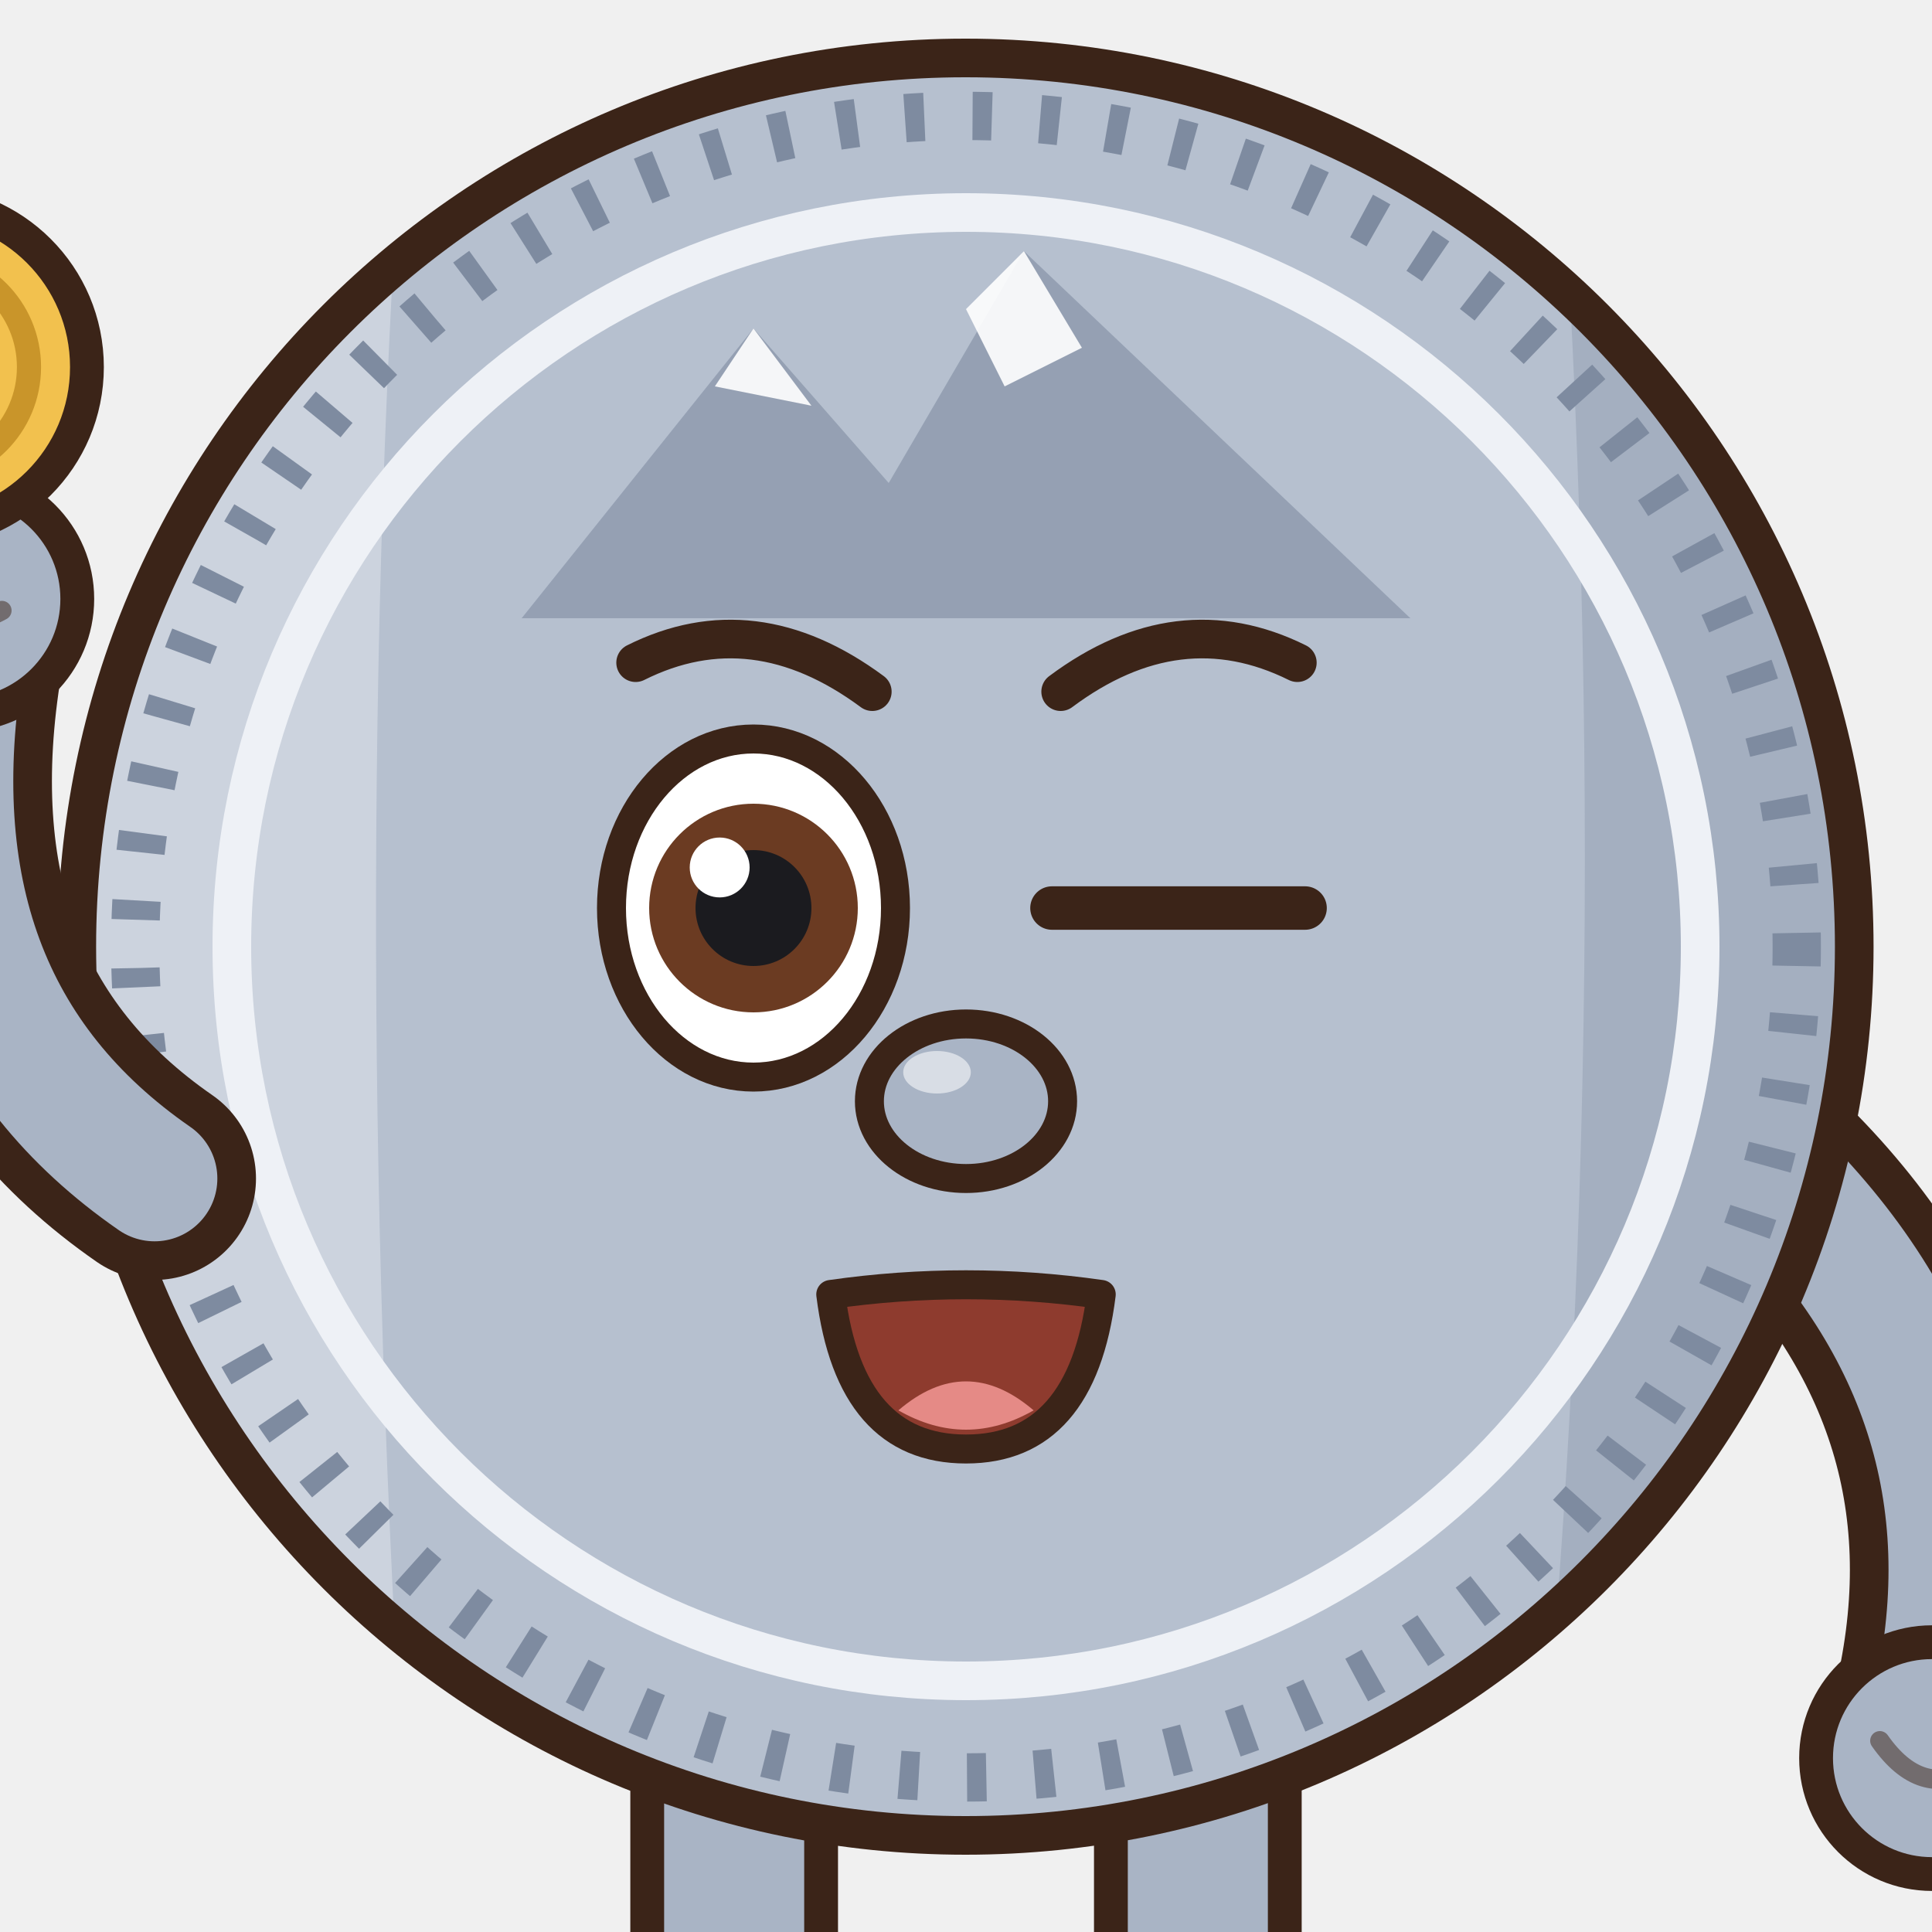
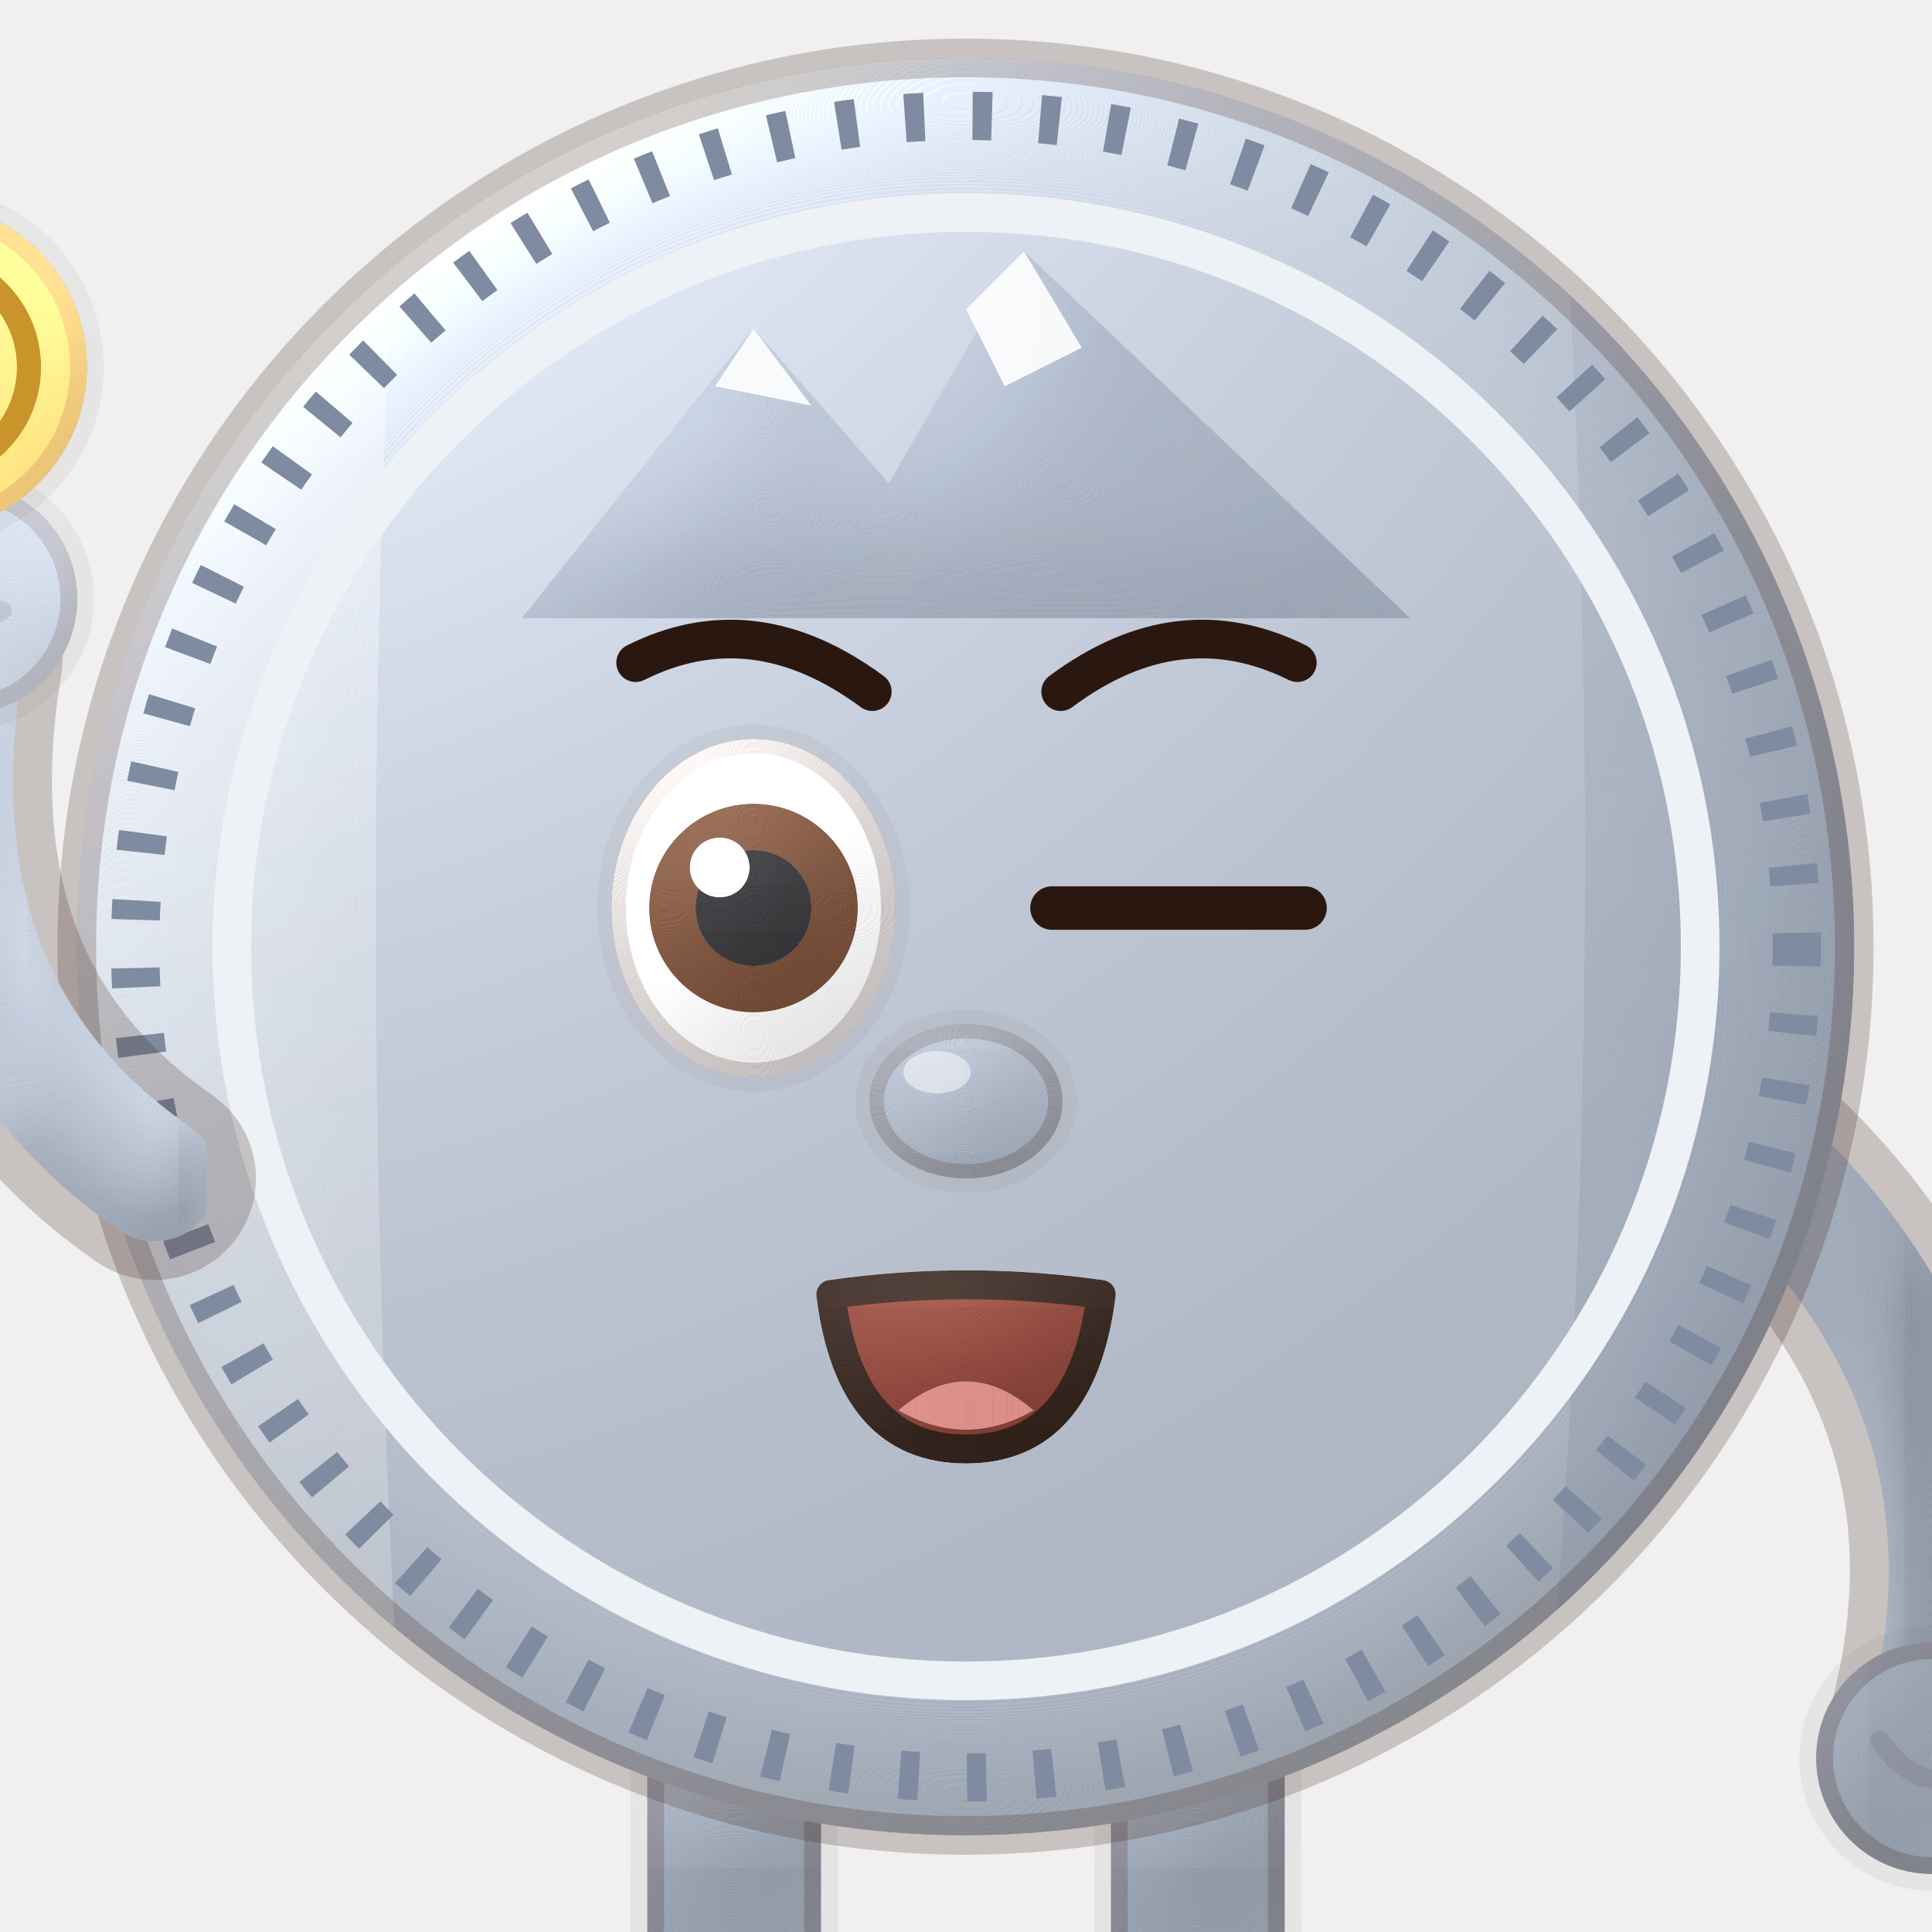
<svg xmlns="http://www.w3.org/2000/svg" viewBox="0 0 64 64" width="48" height="48" role="img" aria-label="Zurich, Finance, checking">
  <defs>
    <filter id="sm-zurich-s" x="-50%" y="-50%" width="200%" height="200%">
      <feGaussianBlur stdDeviation="6" />
    </filter>
+     <filter id="sm-zurich-clay" x="-25%" y="-25%" width="150%" height="150%" color-interpolation-filters="sRGB">
+       <feGaussianBlur in="SourceAlpha" stdDeviation="7" result="b" />
+       <feDiffuseLighting in="b" surfaceScale="6" diffuseConstant="1.15" lighting-color="#fff" result="d">
+         <feDistantLight azimuth="235" elevation="48" />
+       </feDiffuseLighting>
+       <feComposite in="d" in2="SourceAlpha" operator="in" result="d2" />
+       <feBlend in="SourceGraphic" in2="d2" mode="multiply" result="m" />
+       <feSpecularLighting in="b" surfaceScale="6" specularConstant=".55" specularExponent="22" lighting-color="#fff" result="s">
+         <fePointLight x="40" y="20" z="260" />
+       </feSpecularLighting>
+       <feComposite in="s" in2="SourceAlpha" operator="in" result="s2" />
+       <feComposite in="m" in2="s2" operator="arithmetic" k2="1" k3=".85" result="lit" />
+       <feComposite in="lit" in2="SourceAlpha" operator="in" />
+     </filter>
+     <filter id="sm-zurich-tube" x="-25%" y="-25%" width="150%" height="150%" color-interpolation-filters="sRGB">
+       <feGaussianBlur in="SourceAlpha" stdDeviation="3" result="b" />
+       <feDiffuseLighting in="b" surfaceScale="4" diffuseConstant="1.15" lighting-color="#fff" result="d">
+         <feDistantLight azimuth="235" elevation="48" />
+       </feDiffuseLighting>
+       <feComposite in="d" in2="SourceAlpha" operator="in" result="d2" />
+       <feBlend in="SourceGraphic" in2="d2" mode="multiply" result="m" />
+       <feSpecularLighting in="b" surfaceScale="4" specularConstant=".55" specularExponent="22" lighting-color="#fff" result="s">
+         <fePointLight x="40" y="20" z="260" />
+       </feSpecularLighting>
+       <feComposite in="s" in2="SourceAlpha" operator="in" result="s2" />
+       <feComposite in="m" in2="s2" operator="arithmetic" k2="1" k3=".85" result="lit" />
+       <feComposite in="lit" in2="SourceAlpha" operator="in" />
+     </filter>
  </defs>
  <g transform="scale(0.32) translate(-50 -92)">
-     <rect x="117" y="270" width="18" height="60" rx="6" fill="#A9B4C5" stroke="#3B2418" stroke-width="3.5" />
-     <rect x="165" y="270" width="18" height="60" rx="6" fill="#A9B4C5" stroke="#3B2418" stroke-width="3.5" />
-     <path d="M140 322 L114 322 L112 334 Q92 336 90 348 L90 352 L144 352 L144 338 Q144 328 140 322 Z" fill="#8A4E2B" stroke="#3B2418" stroke-width="3.5" stroke-linejoin="round" />
-     <path d="M144 348 L90 348 L90 355 L144 355 Z" fill="#5E3219" stroke="#3B2418" stroke-width="3" stroke-linejoin="round" />
+     <rect x="117" y="270" width="18" height="60" rx="6" fill="#A9B4C5" stroke="#3B2418" stroke-opacity=".22" stroke-width="3.5" filter="url(#sm-zurich-clay)" />
+     <rect x="165" y="270" width="18" height="60" rx="6" fill="#A9B4C5" stroke="#3B2418" stroke-opacity=".22" stroke-width="3.5" filter="url(#sm-zurich-clay)" />
+     <path d="M140 322 L114 322 L112 334 Q92 336 90 348 L90 352 L144 352 L144 338 Q144 328 140 322 Z" fill="#8A4E2B" stroke="#3B2418" stroke-opacity=".22" stroke-width="3.5" stroke-linejoin="round" filter="url(#sm-zurich-clay)" />
+     <path d="M144 348 L90 348 L90 355 L144 355 Z" fill="#5E3219" stroke="#3B2418" stroke-opacity=".22" stroke-width="3" stroke-linejoin="round" filter="url(#sm-zurich-clay)" />
    <path d="M134 328 L120 334 M120 328 L134 334" fill="none" stroke="#E2B07A" stroke-width="2.5" stroke-linecap="round" stroke-linejoin="round" />
-     <path d="M160 322 L186 322 L188 334 Q208 336 210 348 L210 352 L156 352 L156 338 Q156 328 160 322 Z" fill="#8A4E2B" stroke="#3B2418" stroke-width="3.5" stroke-linejoin="round" />
-     <path d="M156 348 L210 348 L210 355 L156 355 Z" fill="#5E3219" stroke="#3B2418" stroke-width="3" stroke-linejoin="round" />
+     <path d="M160 322 L186 322 L188 334 Q208 336 210 348 L210 352 L156 352 L156 338 Q156 328 160 322 Z" fill="#8A4E2B" stroke="#3B2418" stroke-opacity=".22" stroke-width="3.5" stroke-linejoin="round" filter="url(#sm-zurich-clay)" />
+     <path d="M156 348 L210 348 L210 355 L156 355 Z" fill="#5E3219" stroke="#3B2418" stroke-opacity=".22" stroke-width="3" stroke-linejoin="round" filter="url(#sm-zurich-clay)" />
    <path d="M166 328 L180 334 M180 328 L166 334" fill="none" stroke="#E2B07A" stroke-width="2.5" stroke-linecap="round" stroke-linejoin="round" />
-     <path d="M234 214 Q258 238 250 270" fill="none" stroke="#3B2418" stroke-width="21" stroke-linecap="round" stroke-linejoin="round" />
-     <path d="M234 214 Q258 238 250 270" fill="none" stroke="#A9B4C5" stroke-width="13" stroke-linecap="round" stroke-linejoin="round" />
-     <circle cx="250" cy="274" r="12" fill="#A9B4C5" stroke="#3B2418" stroke-width="3.5" />
-     <path d="M244.6 272.2 Q248.8 278.2 254.2 275.2" fill="none" stroke="#3B2418" stroke-width="2" stroke-linecap="round" opacity=".5" />
+     <path d="M234 214 Q258 238 250 270" fill="none" stroke="#3B2418" stroke-opacity=".22" stroke-width="21" stroke-linecap="round" stroke-linejoin="round" />
+     <path d="M234 214 Q258 238 250 270" fill="none" stroke="#A9B4C5" stroke-width="13" stroke-linecap="round" stroke-linejoin="round" filter="url(#sm-zurich-tube)" />
+     <circle cx="250" cy="274" r="12" fill="#A9B4C5" stroke="#3B2418" stroke-opacity=".22" stroke-width="3.5" filter="url(#sm-zurich-clay)" />
+     <path d="M244.6 272.2 Q248.8 278.2 254.2 275.2" fill="none" stroke="#3B2418" stroke-opacity=".22" stroke-width="2" stroke-linecap="round" opacity=".5" />
    <clipPath id="sm-zurich-c">
      <path d="M150 98 A92 92 0 1 1 149.9 98 Z" />
    </clipPath>
-     <path d="M150 98 A92 92 0 1 1 149.9 98 Z" fill="#B6C0CF" />
+     <path d="M150 98 A92 92 0 1 1 149.9 98 Z" fill="#B6C0CF" filter="url(#sm-zurich-clay)" />
    <g clip-path="url(#sm-zurich-c)">
-       <path d="M200 0 L340 0 L340 370 L196 370 Q230 200 200 0 Z" fill="#7E8BA0" opacity="0.32" />
-       <path d="M0 0 L104 0 Q76 160 100 370 L0 370 Z" fill="#EEF1F6" opacity="0.4" />
+       <path d="M200 0 L340 0 L340 370 L196 370 Q230 200 200 0 Z" fill="#7E8BA0" opacity="0.32" filter="url(#sm-zurich-clay)" />
+       <path d="M0 0 L104 0 Q76 160 100 370 L0 370 Z" fill="#EEF1F6" opacity="0.4" filter="url(#sm-zurich-clay)" />
      <circle cx="150" cy="190" r="76" fill="none" stroke="#EEF1F6" stroke-width="4" />
-       <path d="M104 156 L128 126 L142 142 L156 118 L196 156 Z" fill="#7E8BA0" opacity="0.6" />
-       <path d="M150 124 L156 118 L162 128 L154 132 Z M124 132 L128 126 L134 134 Z" fill="#fff" opacity="0.9" />
+       <path d="M104 156 L128 126 L142 142 L156 118 L196 156 Z" fill="#7E8BA0" opacity="0.6" filter="url(#sm-zurich-clay)" />
+       <path d="M150 124 L156 118 L162 128 L154 132 Z M124 132 L128 126 L134 134 Z" fill="#fff" opacity="0.9" filter="url(#sm-zurich-clay)" />
    </g>
-     <path d="M150 98 A92 92 0 1 1 149.9 98 Z" fill="none" stroke="#3B2418" stroke-width="4" stroke-linecap="round" stroke-linejoin="round" />
+     <path d="M150 98 A92 92 0 1 1 149.9 98 Z" fill="none" stroke="#3B2418" stroke-opacity=".22" stroke-width="4" stroke-linecap="round" stroke-linejoin="round" />
    <circle cx="150" cy="190" r="86" fill="none" stroke="#7E8BA0" stroke-width="5" stroke-dasharray="2 5" />
-     <ellipse cx="150" cy="206" rx="10" ry="8" fill="#A9B4C5" stroke="#3B2418" stroke-width="3" />
-     <ellipse cx="147" cy="203" rx="3.5" ry="2.2" fill="#fff" opacity=".55" />
+     <ellipse cx="150" cy="206" rx="10" ry="8" fill="#A9B4C5" stroke="#3B2418" stroke-opacity=".22" stroke-width="3" filter="url(#sm-zurich-clay)" />
+     <ellipse cx="147" cy="203" rx="3.5" ry="2.2" fill="#fff" opacity=".55" filter="url(#sm-zurich-clay)" />
    <g>
-       <ellipse cx="128" cy="186" rx="14.7" ry="17.5" fill="#fff" stroke="#3B2418" stroke-width="3" />
-       <circle cx="128" cy="186" r="10.8" fill="#6B3B22" />
-       <circle cx="128" cy="186" r="6" fill="#1B1B1F" />
-       <circle cx="124.5" cy="181.8" r="3.1" fill="#fff" />
-       <path d="M158.9 186 L185.1 186" stroke="#3B2418" stroke-width="4.5" stroke-linecap="round" />
+       <ellipse cx="128" cy="186" rx="14.7" ry="17.5" fill="#fff" stroke="#3B2418" stroke-opacity=".22" stroke-width="3" filter="url(#sm-zurich-clay)" />
+       <circle cx="128" cy="186" r="10.8" fill="#6B3B22" filter="url(#sm-zurich-clay)" />
+       <circle cx="128" cy="186" r="6" fill="#1B1B1F" filter="url(#sm-zurich-clay)" />
+       <circle cx="124.5" cy="181.8" r="3.1" fill="#fff" filter="url(#sm-zurich-clay)" />
+       <path d="M158.9 186 L185.1 186" stroke="#2A1810" stroke-width="4.5" stroke-linecap="round" />
    </g>
-     <path d="M115.8 160.6 Q128 154.5 140.3 163.6 M184.3 160.6 Q172 154.5 159.8 163.6" fill="none" stroke="#3B2418" stroke-width="4" stroke-linecap="round" />
-     <path d="M136 226 Q150 224 164 226 Q162 242 150 242 Q138 242 136 226 Z" fill="#8E3B2E" stroke="#3B2418" stroke-width="3" stroke-linejoin="round" />
-     <path d="M143 238 Q150 232 157 238 Q150 242 143 238 Z" fill="#E58A86" />
-     <path d="M66 214 Q40 196 46 160" fill="none" stroke="#3B2418" stroke-width="21" stroke-linecap="round" stroke-linejoin="round" />
-     <path d="M66 214 Q40 196 46 160" fill="none" stroke="#A9B4C5" stroke-width="13" stroke-linecap="round" stroke-linejoin="round" />
-     <circle cx="46" cy="154" r="12" fill="#A9B4C5" stroke="#3B2418" stroke-width="3.5" />
-     <path d="M40.6 152.2 Q44.8 158.2 50.2 155.2" fill="none" stroke="#3B2418" stroke-width="2" stroke-linecap="round" opacity=".5" />
-     <circle cx="42" cy="130" r="17" fill="#F2C14E" stroke="#3B2418" stroke-width="3.5" />
+     <path d="M115.8 160.6 Q128 154.5 140.3 163.6 M184.3 160.6 Q172 154.5 159.8 163.6" fill="none" stroke="#2A1810" stroke-width="4" stroke-linecap="round" />
+     <path d="M136 226 Q150 224 164 226 Q162 242 150 242 Q138 242 136 226 Z" fill="#8E3B2E" stroke="#2A1810" stroke-width="3" stroke-linejoin="round" filter="url(#sm-zurich-clay)" />
+     <path d="M143 238 Q150 232 157 238 Q150 242 143 238 Z" fill="#E58A86" filter="url(#sm-zurich-clay)" />
+     <path d="M66 214 Q40 196 46 160" fill="none" stroke="#3B2418" stroke-opacity=".22" stroke-width="21" stroke-linecap="round" stroke-linejoin="round" />
+     <path d="M66 214 Q40 196 46 160" fill="none" stroke="#A9B4C5" stroke-width="13" stroke-linecap="round" stroke-linejoin="round" filter="url(#sm-zurich-tube)" />
+     <circle cx="46" cy="154" r="12" fill="#A9B4C5" stroke="#3B2418" stroke-opacity=".22" stroke-width="3.5" filter="url(#sm-zurich-clay)" />
+     <path d="M40.6 152.2 Q44.8 158.2 50.2 155.2" fill="none" stroke="#3B2418" stroke-opacity=".22" stroke-width="2" stroke-linecap="round" opacity=".5" />
+     <circle cx="42" cy="130" r="17" fill="#F2C14E" stroke="#3B2418" stroke-opacity=".22" stroke-width="3.5" filter="url(#sm-zurich-clay)" />
    <circle cx="42" cy="130" r="11" fill="none" stroke="#C9952A" stroke-width="2.5" />
  </g>
</svg>
